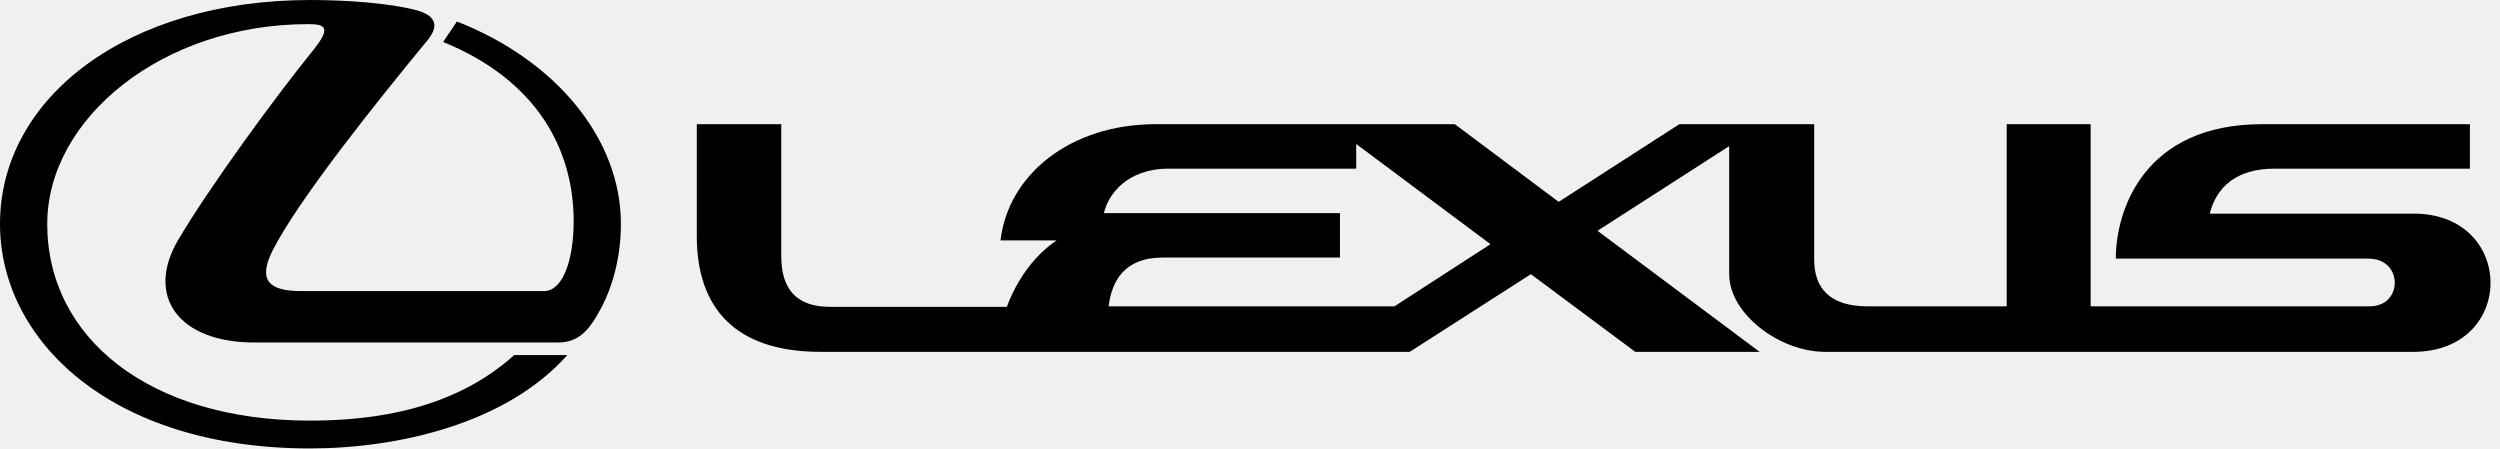
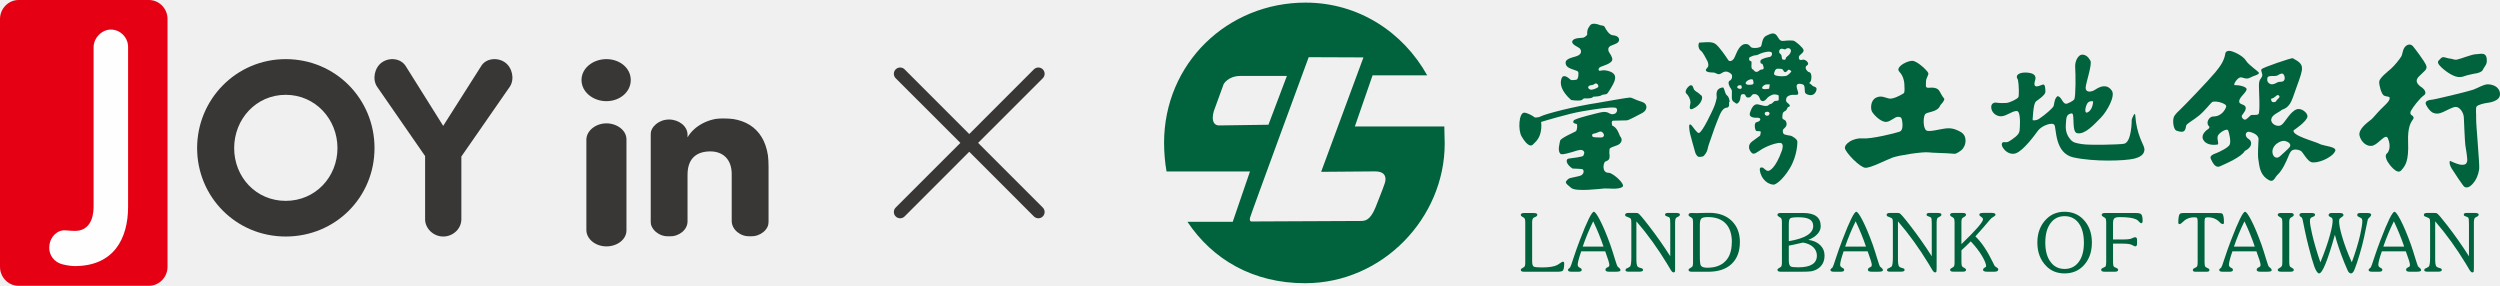
- <svg xmlns="http://www.w3.org/2000/svg" width="223px" height="40px" viewBox="0 0 223 40" version="1.1">
-   <g id="組件" stroke="none" stroke-width="1" fill="none" fill-rule="evenodd">
-     <g id="web-header-login" transform="translate(-609, -30)" fill="#000000" fill-rule="nonzero">
-       <g id="logo_m" transform="translate(609, 30)">
-         <g id="XMLID_413_">
-           <path d="M40.757,1.918 L39.527,3.743 C47.811,7.111 51.172,13.24 51.172,19.743 C51.172,23.018 50.272,25.965 48.521,25.965 C42.793,25.965 30.485,25.965 26.84,25.965 C23.905,25.965 23.006,24.936 24.331,22.316 C26.698,17.684 33.799,8.842 38.201,3.509 C38.817,2.713 39.385,1.497 37.065,0.889 C34.698,0.281 30.911,0 27.692,0 C11.361,0 0,8.702 0,19.977 C0,30.316 9.846,40 27.645,40 C35.503,40 45.16,37.801 50.604,31.673 L45.87,31.673 C40.568,36.444 33.609,37.52 27.645,37.52 C13.302,37.52 4.213,30.129 4.213,19.977 C4.213,10.573 14.485,2.152 27.503,2.152 C29.065,2.152 29.538,2.48 27.929,4.491 C24.615,8.561 18.698,16.655 15.905,21.38 C12.923,26.433 15.953,30.55 22.675,30.55 C27.456,30.55 44.402,30.55 49.799,30.55 C51.456,30.55 52.45,29.614 53.396,27.883 C54.201,26.526 55.385,23.719 55.385,19.977 C55.385,12.398 49.609,5.38 40.757,1.918 Z" id="XMLID_414_" />
-         </g>
-         <g id="XMLID_406_" transform="translate(62.1538, 11.0769)">
-           <path d="M153.156,7.98 C149.319,7.98 140.382,7.98 134.954,7.98 C135.562,5.591 137.34,3.966 140.756,3.966 C144.78,3.966 158.163,3.966 158.163,3.966 L158.163,0 C158.163,0 149.085,0 139.633,0 C129.104,0 126.577,7.645 126.577,11.993 C126.577,11.993 145.295,11.993 149.132,11.993 C152.22,11.993 152.22,16.246 149.226,16.246 C146.137,16.246 124.331,16.246 124.331,16.246 L124.331,0 L116.844,0 L116.844,16.246 C116.844,16.246 108.515,16.246 104.397,16.246 C101.075,16.246 99.671,14.622 99.671,12.089 C99.671,9.031 99.671,0 99.671,0 L87.645,0 L76.882,6.929 L67.617,0 C57.135,0 57.182,0 40.945,0 C33.224,0 27.749,4.587 27.094,10.369 L32.101,10.369 C30.088,11.707 28.544,13.905 27.655,16.294 C19.981,16.294 13.617,16.294 11.886,16.294 C8.891,16.294 7.534,14.717 7.534,11.755 C7.534,9.795 7.534,0 7.534,0 L0,0 C0,0 0,5.352 0,9.987 C0,16.342 3.369,20.308 11.043,20.308 C17.501,20.308 63.593,20.308 63.593,20.308 L74.402,13.379 L83.714,20.308 L94.804,20.308 L80.345,9.509 L92.09,1.959 C92.09,4.587 92.09,9.891 92.09,13.379 C92.09,16.915 96.583,20.308 100.654,20.308 C105.988,20.308 144.359,20.308 153.156,20.308 C162.328,20.26 162.234,7.98 153.156,7.98 Z M62.236,16.246 C62.236,16.246 49.508,16.246 36.733,16.246 C37.014,14.048 38.09,11.898 41.553,11.898 C47.823,11.898 57.369,11.898 57.369,11.898 L57.369,7.932 L36.312,7.932 C36.686,6.307 38.324,3.966 42.114,3.966 C48.385,3.966 58.82,3.966 58.82,3.966 L58.82,1.768 L70.799,10.703 L62.236,16.246 Z" id="XMLID_407_" />
+ <svg xmlns="http://www.w3.org/2000/svg" id="_圖層_1" version="1.1" viewBox="0 0 795.7 90.97">
+   <defs>
+     <style>
+       .st0 {
+         mask: url(#mask);
+       }
+ 
+       .st1 {
+         fill: #fff;
+       }
+ 
+       .st1, .st2, .st3, .st4 {
+         fill-rule: evenodd;
+       }
+ 
+       .st2 {
+         fill: #fefefe;
+       }
+ 
+       .st3 {
+         fill: #393636;
+       }
+ 
+       .st4 {
+         fill: #e50113;
+       }
+ 
+       .st5 {
+         fill: #00633e;
+       }
+     </style>
+     <mask id="mask" x="207.03" y="37.64" width="37.64" height="37.64" maskUnits="userSpaceOnUse">
+       <g id="mask-2">
+         <polygon id="path-1" class="st1" points="207.03 37.64 244.67 37.64 244.67 75.28 207.03 75.28 207.03 37.64" />
+       </g>
+     </mask>
+   </defs>
+   <g>
+     <path class="st5" d="M497.85,83.84c0,1.15-.13,1.91-.39,2.26-.21.26-.8.39-1.75.39h-10.64c-.7,0-1.04-.2-1.04-.59,0-.18.11-.34.34-.47.21-.14.45-.29.73-.45.24-.16.36-.64.36-1.43v-12.84c0-.59-.08-1-.24-1.22-.06-.12-.3-.29-.73-.51-.3-.18-.46-.38-.46-.59,0-.4.35-.59,1.04-.59h3.01c.81,0,1.22.18,1.22.53,0,.24-.11.43-.34.57-.29.12-.57.25-.82.39-.32.22-.49.7-.49,1.43v12.43c0,.91.17,1.48.51,1.7.31.18,1.19.27,2.64.27,2.24,0,3.85-.26,4.86-.78.21-.1.55-.32,1.02-.66.34-.26.6-.39.78-.39.26,0,.39.19.39.56" />
+     <path class="st5" d="M515.76,86.01c0,.32-.45.47-1.36.47h-2.28c-.76,0-1.14-.21-1.14-.62,0-.22.09-.41.29-.57.03,0,.28-.14.73-.42.15-.08.22-.28.22-.59,0-.49-.44-1.93-1.31-4.28h-7.64c-.74,2.14-1.12,3.57-1.12,4.31,0,.3.16.55.46.78.2.1.38.21.56.32.18.1.26.26.26.51,0,.38-.37.57-1.11.57h-2.16c-.74,0-1.11-.2-1.11-.59,0-.14.1-.29.31-.45s.33-.26.36-.32c.15-.2.49-1.13,1.02-2.8.73-2.22,1.45-4.24,2.16-6.07,2.26-5.91,3.73-8.86,4.39-8.86.37,0,1.02.89,1.94,2.65,1.02,1.96,2.12,4.58,3.3,7.84.45,1.31.94,2.82,1.46,4.55.41,1.29.66,2.05.78,2.29.05.1.25.29.61.57.26.22.39.45.39.72M510.37,78.49c-.88-2.61-1.97-5.3-3.28-8.05-1.29,2.61-2.41,5.3-3.34,8.05h6.63-.01Z" />
+     <path class="st5" d="M534.67,68.29c0,.26-.14.46-.41.59-.44.22-.69.36-.75.42-.24.24-.36.76-.36,1.57v14.42c0,.57,0,.94-.05,1.1-.07.22-.21.32-.44.32s-.53-.24-.85-.72c-.41-.7-.82-1.39-1.24-2.08-2.98-4.91-6.22-9.4-9.74-13.46v12.33c0,.76.07,1.34.22,1.76.08.26.32.47.71.62.29.1.57.19.85.27.22.09.34.26.34.48,0,.38-.4.56-1.19.56h-3.37c-.68,0-1.02-.15-1.02-.45,0-.26.07-.43.2-.51.32-.09.74-.32,1.26-.68.26-.35.39-1.3.39-2.82v-10.94c0-.79-.05-1.27-.17-1.43-.09-.16-.38-.32-.85-.51l-.7-.27c-.18-.12-.26-.28-.26-.47,0-.42.37-.62,1.11-.62h2.04c.5,0,.82.03.95.09.37.16,1.48,1.44,3.32,3.83,2.45,3.16,4.76,6.44,6.95,9.87v-10.34c0-1.09-.07-1.74-.2-1.93-.08-.1-.3-.22-.68-.36-.34-.12-.53-.19-.55-.21-.15-.08-.22-.22-.22-.42,0-.36.32-.53.95-.53h2.45c.89,0,1.34.17,1.34.51" />
+     <path class="st5" d="M553.77,77.09c0,2.95-.89,5.26-2.65,6.93-1.74,1.65-4.22,2.47-7.43,2.47h-5.22c-.7,0-1.04-.2-1.04-.59,0-.18.11-.34.34-.47.21-.14.45-.29.73-.45.24-.16.36-.64.36-1.43v-12.84c0-.59-.08-1-.24-1.22-.07-.12-.31-.29-.73-.51-.31-.18-.46-.38-.46-.59,0-.4.29-.59.88-.59h.51c.37.02.74.03,1.12.03.5,0,1.2-.02,2.11-.06.91-.02,1.56-.03,1.97-.03,3.01,0,5.39.85,7.14,2.55,1.74,1.68,2.62,3.95,2.62,6.81M551.22,77.09c0-2.59-.66-4.58-1.97-5.95-1.3-1.36-3.18-2.05-5.64-2.05-1.15,0-1.86.17-2.14.51-.29.32-.44.95-.44,1.91v10.26c0,1.49.11,2.4.31,2.73.26.47.94.71,2.04.71,2.53,0,4.46-.7,5.8-2.11,1.34-1.36,2.01-3.36,2.01-6.01" />
+     <path class="st5" d="M580.71,81.4c0,1.76-.68,3.12-2.04,4.07-.65.45-1.41.75-2.3.89-.55.08-1.48.12-2.79.12h-6.82c-.7,0-1.04-.2-1.04-.59,0-.18.11-.34.34-.47.21-.14.45-.29.73-.45.24-.16.36-.64.36-1.43v-12.84c0-.59-.08-1-.24-1.22-.07-.12-.31-.29-.73-.51-.31-.18-.46-.38-.46-.59,0-.4.35-.59,1.04-.59h7.19c3.7,0,5.55,1.4,5.55,4.19,0,.89-.33,1.7-.99,2.44-.71.81-1.7,1.46-2.96,1.93,1.6.2,2.86.76,3.78,1.66.93.91,1.39,2.04,1.39,3.39M577.11,71.95c0-.99-.38-1.7-1.14-2.14-.74-.43-1.93-.66-3.55-.66-1.47,0-2.36.11-2.64.36-.29.2-.44.82-.44,1.87v5.38c5.18-.87,7.77-2.48,7.77-4.82M578.28,81.34c0-1.03-.39-1.93-1.17-2.68-.78-.74-1.86-1.22-3.26-1.46-2.23.53-3.74.86-4.51.98v4.72c0,1.01.2,1.65.61,1.91.29.18,1.1.27,2.43.27,3.93,0,5.9-1.25,5.9-3.74" />
+     <path class="st5" d="M599.29,86.01c0,.32-.45.47-1.36.47h-2.28c-.76,0-1.14-.21-1.14-.62,0-.22.09-.41.29-.57.03,0,.28-.14.73-.42.15-.08.22-.28.22-.59,0-.49-.44-1.93-1.31-4.28h-7.65c-.74,2.14-1.11,3.57-1.11,4.31,0,.3.16.55.46.78.2.1.38.21.56.32.18.1.26.26.26.51,0,.38-.37.57-1.11.57h-2.16c-.74,0-1.11-.2-1.11-.59,0-.14.1-.29.31-.45.21-.16.33-.26.36-.32.15-.2.49-1.13,1.02-2.8.73-2.22,1.45-4.24,2.16-6.07,2.26-5.91,3.73-8.86,4.39-8.86.37,0,1.02.89,1.94,2.65,1.02,1.96,2.12,4.58,3.3,7.84.45,1.31.94,2.82,1.46,4.55.41,1.29.66,2.05.78,2.29.05.1.25.29.61.57.26.22.39.45.39.72M593.9,78.49c-.87-2.61-1.97-5.3-3.28-8.05-1.29,2.61-2.41,5.3-3.35,8.05h6.63Z" />
+     <path class="st5" d="M617.91,68.29c0,.26-.14.46-.41.59-.43.22-.69.36-.75.42-.24.24-.36.76-.36,1.57v14.42c0,.57-.02.94-.05,1.1-.07.22-.21.32-.44.32s-.53-.24-.85-.72c-.41-.7-.82-1.39-1.24-2.08-2.98-4.91-6.22-9.4-9.73-13.46v12.33c0,.76.07,1.34.22,1.76.08.26.31.47.7.62.29.1.57.19.85.27.22.09.34.26.34.48,0,.38-.4.56-1.19.56h-3.37c-.68,0-1.02-.15-1.02-.45,0-.26.07-.43.2-.51.32-.09.74-.32,1.26-.68.26-.35.39-1.3.39-2.82v-10.94c0-.79-.06-1.27-.17-1.43-.09-.16-.38-.32-.85-.51l-.7-.27c-.18-.12-.27-.28-.27-.47,0-.42.37-.62,1.11-.62h2.04c.5,0,.82.03.95.09.37.16,1.48,1.44,3.32,3.83,2.45,3.16,4.76,6.44,6.95,9.87v-10.34c0-1.09-.07-1.74-.2-1.93-.08-.1-.31-.22-.68-.36-.34-.12-.53-.19-.55-.21-.15-.08-.22-.22-.22-.42,0-.36.32-.53.95-.53h2.45c.89,0,1.34.17,1.34.51" />
+     <path class="st5" d="M636.01,85.74c0,.49-.41.74-1.21.74h-2.33c-.88,0-1.31-.21-1.31-.62,0-.22.16-.44.46-.66.13-.06.25-.12.36-.18.09-.06.15-.19.15-.39,0-.55-.36-1.49-1.09-2.82-.95-1.66-2.22-3.33-3.79-4.99-.79.81-1.78,1.76-2.96,2.85v3.86c0,.64.09,1.07.26,1.31.06.08.3.23.7.45.34.18.51.38.51.59,0,.4-.35.59-1.04.59h-3.01c-.7,0-1.04-.2-1.04-.59,0-.18.11-.34.34-.47.21-.14.45-.29.73-.45.24-.16.36-.64.36-1.43v-12.84c0-.59-.08-1-.24-1.22-.07-.12-.3-.29-.73-.51-.31-.18-.46-.38-.46-.59,0-.4.35-.59,1.04-.59h3.01c.7,0,1.04.2,1.04.59,0,.18-.12.34-.36.51-.21.14-.45.29-.71.45-.28.18-.41.64-.41,1.36v7.01c4.58-4.4,6.87-7.03,6.87-7.91,0-.26-.16-.49-.49-.72-.16-.09-.32-.21-.46-.32-.15-.09-.22-.26-.22-.48,0-.34.41-.51,1.22-.51h2.74c.79,0,1.19.2,1.19.59,0,.2-.18.4-.55.59-.52.28-.91.59-1.19.95-1.05,1.28-2.61,3.07-4.66,5.35,1.89,1.78,3.76,4.55,5.58,8.29.13.28.26.55.39.8.11.26.24.43.39.51.21.14.41.28.61.42.21.12.31.27.31.45" />
+     <path class="st5" d="M665.81,77.21c0,3.09-.94,5.59-2.82,7.49-1.54,1.54-3.5,2.32-5.88,2.32s-4.29-.77-5.82-2.32c-1.9-1.93-2.84-4.42-2.84-7.49s.95-5.56,2.84-7.46c1.54-1.57,3.48-2.35,5.82-2.35s4.34.78,5.88,2.35c1.88,1.89,2.82,4.37,2.82,7.46M663.26,77.21c0-2.61-.55-4.68-1.65-6.18-1.1-1.49-2.59-2.23-4.49-2.23s-3.39.75-4.49,2.26c-1.1,1.49-1.65,3.53-1.65,6.15s.55,4.67,1.68,6.16c1.08,1.49,2.57,2.23,4.47,2.23s3.4-.75,4.51-2.26c1.09-1.47,1.63-3.51,1.63-6.12" />
+     <path class="st5" d="M681.94,70.37c0,.45-.14.68-.43.68-.16,0-.39-.16-.68-.47-.32-.38-.62-.63-.9-.74-.99-.49-2.75-.74-5.29-.74-.88,0-1.44.14-1.7.42-.28.24-.41.79-.41,1.67v5.03h3.08c1,0,1.76-.05,2.28-.15.24-.04.56-.16.95-.36.34-.14.58-.21.73-.21.41,0,.61.29.61.86v1.22c0,.55-.2.83-.61.83-.11,0-.35-.1-.7-.3-.39-.2-.71-.32-.97-.39-.53-.12-1.3-.18-2.28-.18h-3.08v6.01c0,.66.09,1.09.26,1.31.06.08.32.22.78.42.39.16.58.36.58.59,0,.42-.36.62-1.09.62h-3.2c-.74,0-1.11-.21-1.11-.62,0-.24.18-.44.53-.59.49-.22.74-.34.78-.39.2-.22.29-.66.29-1.34v-12.84c0-.59-.08-1-.24-1.22-.07-.12-.3-.29-.73-.51-.3-.18-.46-.38-.46-.59,0-.4.35-.59,1.04-.59h9.85c.88,0,1.43.13,1.68.39.31.34.46,1.07.46,2.2" />
+     <path class="st5" d="M707.83,70.79c0,.36-.11.53-.34.53s-.49-.11-.73-.32c-.22-.24-.46-.47-.7-.68-.92-.78-2.03-1.16-3.32-1.16-.47,0-.77.09-.9.26-.11.18-.17.53-.17,1.07v12.99c0,.71.08,1.19.24,1.43.09.1.36.24.78.45.36.14.53.34.53.62,0,.34-.29.51-.88.51h-3.55c-.57,0-.85-.17-.85-.51,0-.26.12-.45.36-.56.24-.12.5-.26.78-.42.26-.14.39-.64.39-1.51v-12.99c0-.53-.06-.91-.17-1.1-.11-.16-.41-.24-.9-.24-1.1,0-2.08.28-2.94.86-.18.12-.5.41-.97.86-.31.3-.58.45-.82.45s-.36-.18-.36-.53c0-1.36.15-2.26.44-2.68.16-.22.59-.32,1.29-.32h10.78c.8,0,1.28.06,1.46.18.37.3.56,1.24.56,2.82" />
+     <path class="st5" d="M723.03,86.01c0,.32-.45.47-1.36.47h-2.28c-.76,0-1.14-.21-1.14-.62,0-.22.09-.41.29-.57.03,0,.28-.14.73-.42.15-.08.22-.28.22-.59,0-.49-.43-1.93-1.31-4.28h-7.65c-.74,2.14-1.11,3.57-1.11,4.31,0,.3.16.55.46.78.2.1.38.21.56.32.18.1.26.26.26.51,0,.38-.37.57-1.11.57h-2.16c-.74,0-1.11-.2-1.11-.59,0-.14.1-.29.31-.45.21-.16.33-.26.36-.32.14-.2.49-1.13,1.02-2.8.72-2.22,1.45-4.24,2.16-6.07,2.27-5.91,3.73-8.86,4.39-8.86.37,0,1.02.89,1.94,2.65,1.02,1.96,2.12,4.58,3.3,7.84.45,1.31.94,2.82,1.45,4.55.41,1.29.66,2.05.78,2.29.05.1.25.29.61.57.26.22.39.45.39.72M717.65,78.49c-.88-2.61-1.97-5.3-3.28-8.05-1.3,2.61-2.41,5.3-3.35,8.05h6.63Z" />
+     <path class="st5" d="M730.07,85.89c0,.4-.34.59-1.04.59h-3.03c-.7,0-1.04-.2-1.04-.59,0-.22.22-.44.66-.66s.69-.53.75-.95c.03-.18.05-.43.05-.74v-12.84c0-.59-.08-1-.24-1.22-.06-.12-.3-.29-.73-.51-.32-.18-.49-.38-.49-.59,0-.4.34-.59,1.04-.59h3.03c.7,0,1.04.2,1.04.59,0,.2-.11.36-.31.51-.24.14-.48.28-.7.42-.29.2-.44.66-.44,1.4v12.84c0,.64.09,1.07.26,1.3.07.08.29.23.68.45.34.18.51.38.51.59" />
+     <path class="st5" d="M754.68,68.41c0,.2-.12.41-.36.63-.34.3-.57.55-.68.77-.06.14-.28,1.17-.66,3.09-.68,3.61-1.61,7.18-2.79,10.7-.47,1.35-.8,2.21-.97,2.59-.29.55-.61.83-.95.83-.37,0-.7-.27-.99-.8-.18-.34-.53-1.16-1.07-2.47-1.39-3.47-2.41-6.48-3.06-9.03-2.3,8.2-3.97,12.3-5.02,12.3-.47,0-.97-.72-1.51-2.14-.47-1.27-1.1-3.46-1.89-6.57-.41-1.57-.78-3.21-1.14-4.93-.24-1.11-.47-2.21-.68-3.3-.09-.48-.22-.77-.36-.89-.15-.1-.28-.19-.41-.27-.18-.14-.27-.3-.27-.51,0-.42.32-.62.95-.62h2.84c.78,0,1.17.17,1.17.51,0,.26-.12.45-.36.57-.28.1-.55.22-.82.36-.29.14-.44.51-.44,1.13,0,.76.22,2.12.68,4.1.64,2.76,1.51,5.76,2.64,9.03,1.32-3.17,2.34-6.07,3.06-8.71.57-2.1.85-3.63.85-4.58,0-.4-.09-.7-.29-.89-.05-.04-.27-.16-.66-.36-.22-.12-.34-.28-.34-.48,0-.45.33-.68.99-.68h2.55c.8,0,1.19.22,1.19.66,0,.22-.22.45-.66.72-.31.18-.51.36-.61.53-.08.16-.12.43-.12.8,0,.97.29,2.48.88,4.52.74,2.64,1.8,5.46,3.16,8.47,1.16-3.16,2.05-6.07,2.67-8.74.45-2.04.68-3.51.68-4.4,0-.45-.13-.77-.39-.95-.26-.14-.53-.28-.82-.42-.28-.14-.41-.34-.41-.59,0-.4.3-.59.93-.59h2.41c.74,0,1.11.21,1.11.62" />
+     <path class="st5" d="M770.58,86.01c0,.32-.45.47-1.36.47h-2.28c-.76,0-1.14-.21-1.14-.62,0-.22.09-.41.29-.57.03,0,.28-.14.73-.42.15-.08.22-.28.22-.59,0-.49-.43-1.93-1.31-4.28h-7.64c-.74,2.14-1.12,3.57-1.12,4.31,0,.3.16.55.46.78.2.1.38.21.56.32.18.1.26.26.26.51,0,.38-.37.57-1.11.57h-2.16c-.74,0-1.11-.2-1.11-.59,0-.14.11-.29.32-.45.21-.16.33-.26.36-.32.14-.2.49-1.13,1.02-2.8.73-2.22,1.45-4.24,2.16-6.07,2.26-5.91,3.73-8.86,4.39-8.86.37,0,1.02.89,1.94,2.65,1.02,1.96,2.12,4.58,3.3,7.84.45,1.31.94,2.82,1.45,4.55.41,1.29.66,2.05.78,2.29.05.1.25.29.61.57.26.22.39.45.39.72M765.2,78.49c-.88-2.61-1.97-5.3-3.28-8.05-1.3,2.61-2.41,5.3-3.35,8.05h6.63Z" />
+     <path class="st5" d="M788.91,68.29c0,.26-.14.46-.41.59-.43.22-.69.36-.75.42-.24.24-.36.76-.36,1.57v14.42c0,.57-.02.94-.05,1.1-.07.22-.21.32-.44.32s-.53-.24-.85-.72c-.41-.7-.82-1.39-1.24-2.08-2.98-4.91-6.22-9.4-9.74-13.46v12.33c0,.76.07,1.34.22,1.76.08.26.32.47.7.62.29.1.57.19.85.27.23.09.34.26.34.48,0,.38-.4.56-1.19.56h-3.37c-.68,0-1.02-.15-1.02-.45,0-.26.07-.43.2-.51.32-.09.74-.32,1.26-.68.26-.35.39-1.3.39-2.82v-10.94c0-.79-.06-1.27-.17-1.43-.09-.16-.38-.32-.85-.51l-.7-.27c-.18-.12-.27-.28-.27-.47,0-.42.37-.62,1.11-.62h2.04c.5,0,.82.03.95.09.37.16,1.48,1.44,3.32,3.83,2.44,3.16,4.76,6.44,6.94,9.87v-10.34c0-1.09-.07-1.74-.2-1.93-.08-.1-.3-.22-.68-.36-.34-.12-.53-.19-.55-.21-.15-.08-.22-.22-.22-.42,0-.36.31-.53.95-.53h2.45c.89,0,1.34.17,1.34.51" />
+     <path class="st5" d="M431.22,40.25l5.64-16.27h17.39c-7.64-13.71-21.84-23.15-38.73-23.15-24.78,0-45.02,19.26-45.02,44.65,0,2.84.28,6.39.79,9.1h26.55l-5.49,16.02h-14.41c8.03,12.03,20.92,19.54,37.43,19.54,24.76,0,44.45-20.84,44.45-44.44,0-1.88-.12-3.23-.12-5.45h-28.48ZM388.3,39.92s-3.34.52-1.96-4.57l3.13-8.59s1.39-2.59,5.36-2.59h14.76l-5.87,15.53-15.43.22h0ZM440.54,58.91s-.8,2.31-2.67,6.93c-1.87,4.64-3.57,4.49-5.18,4.49s-34.48.16-34.48.16c0,0-.61-.07-.34-1.22.28-1.16,18.66-51.07,18.66-51.07l17.43.07-13.47,36.42,17.16-.14c4.99,0,2.88,4.36,2.88,4.36" />
+     <path class="st5" d="M785.4,23.92c.88-.18,2.22-.55,2.85-.58.63-.19,1.67-.41,1.98-1.11.44-.97,1.2-1.53,1.26-2.61.2-3.39-2.05-2.37-3.39-2.37s-4.86,1.5-6.19,1.74c-.78.14-1.16-.29-2.66-.43-.59-.06-1.69-.76-2.32-.05-.63.72-1.41.98-.68,2.03.77,1.11,3.34,3.14,5.22,3.76,1.89.63,3.09-.21,3.92-.39" />
+     <path class="st5" d="M624.19,42.07c-1.15-.64-2.57-1.39-4.59-1.22-2.02.16-5.42,1.24-6.43.69-1-.54-1.17-3.71-.53-5.05.49-1.06,4.05-.53,4.97-3.06.38-.43,1.29-1.34,1.22-1.99-1.56-1.95-1.3-2.86-2.68-3.36-.85-.32-1.86-.14-2.43-.14-1.02,0-.71-.78-.71-2s.95-2.01.71-2.71c-.23-.72-3.52-3.87-5.07-3.87s-4.44,1.49-4.44,2.76c0,.59.66.95,1.15,1.84.54.97.76,2.34.76,2.83,0,.93.24,2.59-.23,2.91-.61.4-3.12,1.84-4.44,1.68s-2.55-1.16-4.34-.3c-1.78.86-1.78,3.47-1.32,4.39.47.95,2.9,3.53,4.67,3.32,1.3-.15,2.66-1.61,3.59-1.61s1.21.25,1.36,1.28c.16,1.01.34,3.04-.78,3.44-1.35.48-9.03,2.4-11.91,2.16-2.87-.25-5.74,1.72-5.51,3.14.24,1.41,4.79,6.12,6.5,6.2,1.7.08,6.47-2.42,8.57-3.22,2.09-.78,9.72-1.92,11.5-1.69,1.45.2,5.02.16,8.47.47.64-.16,1.68-.86,2.02-1.16,1.78-1.58,1.81-4.66-.11-5.72" />
+     <path class="st5" d="M767.36,35.28c.52-1.05,2.78-4.02,4.16-4.97.88-.6.26-1.72-.44-2.28-.7-.55-2.99-1.78-1.26-3.61,1.72-1.83,2.97-2.28,2.34-3.71-.62-1.43-3.57-5.28-4.14-5.96,0,0-.86-1.11-2.12-.24s-1.11,2.64-1.65,3.51c-.55.88-2.09,2.86-3.34,3.94-.83.71-3.47,2.8-3.64,3.92-.15,1.12.66,3.88,1.36,4.44.71.55,1.99.24,1.97.89-.03,1.07-1.55,2.26-2.86,3.58s-2.44,2.79-2.99,3.22c-1.1.87-4.23,3.06-3.76,5.14.47,2.07,2.47,3.8,4.35,3.16,1.87-.65,3.93-3.95,4.66-2.32,1.07,2.39.4,4.32-.31,4.87-.7.55-.21,1.8.19,2.53.39.72,3.02,4.39,4.36,2.86,1.32-1.5,2.45-2.8,2.21-9.07-.18-4.61.86-6.1,1.25-6.74s.89-.9.06-1.67c-.99-.42-.42-1.49-.42-1.49" />
+     <path class="st5" d="M738.24,45.77c-1.59-.8-8.99-2.66-8.2-4.32,0,0,4.32-2.82,4.38-4.43.04-1.07-1.89-2.77-3.44-2.22-2.12.75-3.68,4.21-4.87,4.99s-3.38-.28-3.22-1.77c.16-1.5,2.36-2.19,3.16-2.9.51-.45,1.63-.34,2.82-2.14.66-1,1.14-2.65,2.05-5.16,2.36-6.52,2.72-7.2-1.22-9.31-.52-.05-9.57,2.95-9.92,3.55-.33.57.57,1.46.16,2.33-.39.89-.97.78-.97,3,0,1.26.43,8.36-.14,8.91-.55.55-2.08.03-2.55.45-.49.39-1.21,1.33-1.77,1.33s-1.29-.89-.89-1.44c.4-.56,1.53-1.83,1.05-2.7-.47-.87-1.99-.63-1.99-1.66,0-1.3,2.2-2.77,2.37-3.79.16-1.03-2.93-1.47-3.72-1.39-.78.1.72-2.41,1.83-2.49.44-.03,1.15.4,2.05.39.64,0,1.43-.57,2.05-.78.75-.24,1.72-.61,1.72-1,0-.45-3.29-2.47-4.16-3.96-.88-1.5-4.05-3.01-5.24-3.08-.39-.02-1.2.11-1.3.83-.33,2.27-1.61,4.1-3.22,6.04-2.11,2.56-10.19,10.95-11.14,11.81-.35.32-1.78,1.61-2.05,2.44-.46,1.41-.05,3.82.78,4.26,2.27.78,2.89.45,3.16-1.61.36-.75,2.39-1.73,4.22-3.27,1.84-1.55,3.59-3.93,4.1-4.21,1.04-.55,4.66.49,4.43,1.44-.25.94-1.49,3.2-4.16,3.16-1.22,0-2.59,2.01-1.22,3.22,0,0,.1.43-.17.61-.8.55-2.52,1.89-1.83,3.44.72,1.61,2.82,1.96,4.6,1.66.67-.11-.39-1.86.17-2.89.56-1.03,2.76-2.29,3.16-1.66.39.64,1.03,3.65.55,4.6-.47.95-3.09,2.21-4.05,2.6s-2.5.84-1.94,1.94c.55,1.1,1.36,3.03,2.93,2.33,1.61-.72,6.91-2.98,7.87-4.88,2.82-1.39,2.11-3.3,1.33-3.72-1.55-.83-1.26-2.72.33-2.32,1.59.39,2.72,1.25,2.72,2.27s-.37,4.7-.05,6.59c.31,1.9.43,4.41,2.66,6.04,2.27,1.66,2.32-.24,3.49-1.33,1.49-1.39,2.67-4.03,3.38-5.76.3-.74.67-1.75,1.39-2.05.97-.41,2.33.06,2.65.3.55.39,2.01,3.13,3.22,3.53,1.83.61,6.68-1.35,7.65-3.49.66-1.45-3.46-1.55-5.05-2.32M724.78,31.72c-.2.16-.33.7-.71.74-.26.03-.85.24-1.09-.33-.06-.13-.36-.76.14-.8.76-.07,1.53-1.24,1.96-1.07.97.41.09,1.14-.31,1.46M724.77,26.26c-.78.45-1.52.72-2.11.5-1.61-.61-.89-2.22-.89-2.22.47-.55,1.87-.23,2.66-.39s.78-.48,1.66-.72c.87-.24,1.28,1.25,1,1.94-.42,1.01-1.48.41-2.32.89M728.67,46.91c-.5.6-1.87,1.79-2.98,2.82-1.11,1.03-2.43.21-2.43-1.47,0-1.1.73-2.07,1.39-2.55.89-.64,1.75-.94,2.46-.87.71.09,2.55.87,1.55,2.07" />
+     <path class="st5" d="M791.86,26.83c-1.41,0-3.16,1.18-4.72,1.73s-12.52,3.19-13.24,3.19c-.55,0-1.95.31-1.87,1.11.07.8,1.41,2.63,2.34,3.03.95.39,1.78.41,3.19-.22,1.41-.64,3.03-1.58,3.97-1.64,1.35-.09,2.59,1.82,2.66,3.34.07,1.51.32,7.74.48,8.85.16,1.12.74,4.2.58,5.08-.16.86-.66,1.16-1.59,1.16s-2.05-.44-3.87-1.26c-.32.49-.05,1.49.49,2.37.56.86,3.63,5.66,4.14,5.93,1.01.53,2.17-.28,3.26-1.86,1.09-1.59,1.34-3.41,1.4-3.97.16-1.4-1.05-14.44-.97-15.87.07-1.43-.24-3.36.15-3.91.39-.55,2.51-1.03,3.14-1.11.63-.08,4.37-.47,4.3-2.85-.08-2.39-2.43-3.09-3.84-3.09" />
+     <path class="st5" d="M682.48,47.16c-.19-1.21-2.47-4.3-2.86-10.41-.09-1.47-1.07.99-1.14,1.4,0,0,.05,7.25-2.52,7.62-1.83.26-10.97.51-13.43.08-1.76-.3-2.66-.44-3.49-1.39-.81-.92-1.7-2.34-1.53-4.7.07-1.09.09-2.14.37-2.74.33-.7,1.06-.88,1.49-.93,1.15-.14-.18,6.18,1.86,6.32,2.42.42,5.36-2.84,7.49-5.02,1.82-1.87,4.65-6.78,3.44-8.53-1.67-2.41-3.99-1.19-5.34-.3-1.34.89-3.08.86-3-.68.07-1.54,2.15-7.36,1.51-8.57-.64-1.21-1.58-1.99-2.7-1.91-1.11.07-2.29,1.94-2.14,4.05.16,2.11.2,9.24-.28,10.14-.28.52-2.23,1.51-2.7,1.44-1.1-.16-1.41-2.36-2.65-2.42-.93.73-.97,2.01-1.21,3.07-.15.65-2.84,2.95-4.65,4.14-1.1.72-2.05.42-2.05.42,0,0,0-.76.16-2.39.16-1.62.38-3.18,1.01-3.66.64-.49,2.89-1.93,2.89-2.97s-.07-2.48-.79-2.32c-.71.16-3.34,1.78-2.55-1.11.75-1.98-.72-2.61-2.79-2.7-2.07-.08-3.72.74-2.6,2.32.32,1.61.37,5,.14,5.49-.31.63-2.82,1.78-3.76,1.86-.97.08-2.14.07-3.26-.09-1.11-.17-1.94.68-1.53,2.14s2.06,2.57,3.81,2.09c1.75-.49,4.15-2.39,4.79-1.16.63,1.21.46,4.52.32,5.86-.14,1.4-2.14,2.6-3.26,3.34-1.01.67-1.63.05-2.14.42-1.1.8,1.44,4.37,4.18,3.44,2.39-.81,5.96-5.67,7.07-7.21,1.11-1.54,4.62-2.91,5.26-1.77s.05,8.97,6.04,10.28c6.61,1.44,16.24,1.11,19.2.42,1.81-.42,3.67-1.3,3.35-3.36M664.44,32.79c.64-.82,1.76-.53,1.76-.53-.08,2.11-1.13,3.41-2,3.58-.88.16-.4-2.24.24-3.05" />
+     <path class="st5" d="M513.17,11.18c-.95-.06-2.1-1.87-2.33-2.44-.31-.78-1.25-.57-1.63-.76s-2.36-.9-3.1.06c-.97,1.27-.97,1.94-.94,3.06,0,0-.71.79-1.28.9s-3.04-.04-3.45,1.09c-.41,1.12,2.03,1.87,2.44,2.4s.77,1.79-1.16,2.41c-1.78.57-3.99.87-3.28,2.75.56,1.48,3.8,1.57,3.91,2.35.11.79,0,2.36-.75,2.4-.75.04-1.39.22-1.72-.03-.34-.26-2.18-2.14-2.85-.45-.68,1.69-.15,4.09,3.04,6.91,1.01.19,3.6.37,3.64-.26l.49-.26s2.59.15,2.78-.45c.15-.22,2.18,0,2.82-.6.34-.22,1.35-.15,1.69-.41s2.14-3.19,2.4-4.09.56-2.32-1.57-3.04c-2.14-.71-2.82-.11-3.23-.19s-.49-.86.34-1.24,3.49-1.03,3.72-2.23c.16-.86-.9-2.2-1.09-2.57s-.45-1.39.56-1.88,2.7-.79,2.7-1.91c0,0,.19-1.35-2.14-1.5M508.58,27.79c-.46.34-1.93,1-2.53.68-1.04-.51-.49-1.28.32-1.34.81-.07,1.18-.44,1.18-.44.81-.55,1.49.76,1.02,1.11" />
+     <path class="st5" d="M522.48,32.38c-1.73-.49-3.01-1.29-3.6-1.34-.59-.05-8.01,1.28-10.28,1.68-7.72,1.16-16.78,3.56-18.17,4.3-.99.52-1.97.35-1.97.35-.45-.45-2.44-1.54-3.36-1.51-1.68.06-1.99,5.55-.81,7.55s2.64,3.7,3.72,2.49c.65-.72,1.42-1.16,2.09-2.91.45-1.17.59-2.86.41-4.18,0,0,8.51-2.61,13-3.37,4.55-.77,9-1.45,10.62-1.16.86.16.7,1.63-.27,1.95-1.8.61-1.53-1.14-4.49-.45-1.01.24-8.16,1.93-8.51,2.59-.49.89.51.96.91,1.07.39.09.24,1.91-.18,2.32-.18.18-4.95,2.18-5.05,3.07-.07.63-.86,2.97,0,4.01.36.45,1.2.22,2.2,0,2.31-.5,4.06-1.48,4.99-.99.94.5.32,1.44.18,1.74-.14.3-3.4.75-4.53.87-1.34.15-.81,2.03,1.16,3.19,0,0,2.53.07,3.02.18.49.09.81,1.11-.11,1.86-.66.53-3.8.81-4.26,1.24-1.25,1.14-1.14,1.2.9,2.89,1.54,1.28,9.2.26,10.52.17,1.33-.1,4.49.45,5.79-.52,1.04-.78-2.84-4.3-4.3-4.47-2.46.06-1.74-3.22-1.22-3.54.86-.47,1.71-.32,1.34-2.78-.05-.3.09-.77.06-1.16-.05-.7,2.5-1.05,3.21-1.73.36-.36,1.2-1.28.1-2.5-.35-.92-.99-2.78-2.44-3.31,0,0-.52-1.57.34-1.57,1.86,0,3.16-.11,4.41-.11.35,0,3.45-1.59,4.88-2.38,1.68-.93,1.74-2.96-.29-3.54M509.6,43.76c-.58,0-2.32,0-2.67-.23,0,0-.7-.87.52-1.04,1.22-.18,2.04-1.26,2.84-.06.58.87-.11,1.34-.7,1.34" />
+     <path class="st5" d="M539.46,34.29c2.14-1.28,2.62-3.32,2.1-3.84-.2-.2-1.11-.94-1.11-.94,0,0-1.05-.59-1.3-1.05s-.3-1.66-1.32-1.24c-1.35,1.02-1.55,2.15-1.11,2.54.66.58,1.32,1.78,1.32,2.9,0,.8-1.05,3.09,1.41,1.63" />
+     <path class="st5" d="M549.32,29.96c-.4-.68-.55-2.24-1.02-2.13-2.66.42-1.8,2.67-1.91,3.37-.05.27-.4,1.97-1.11,3.45-.29.6-3.43,7.51-4.56,7.68-.6.09-1.84-1.91-2.24-2.34-1.36-1.49-.74,1.7-.58,2.49.2.95,1.22,4.41,1.41,5.17.26,1.03.47,1.8,1.24,2.24.17.09,1.19.02,1.49-.12.5-.24,1.36-1.59,1.44-2.26.09-.92,1.24-3.76,1.63-5.03.51-1.66,2.14-5.76,2.54-6.52.4-.76,1.06-1.64,1.88-1.68,1.32-.08.58-1.91.86-1.77s-.03-1.25-.33-1.72c-.17-.25-.58-.55-.74-.83" />
+     <path class="st5" d="M577.03,27.4c-.29-.16-.42-.41-.57-.52-.43-.28-.7-.39-.5-.64.69-.14.89-3.16-.11-3.26-.53-.06-1.85-1.49-.7-2.18,1.03-.6-.51-2.08-1.49-1.78-.98.3-1.2-.29-1.11-.94s1.69-1.3,1.49-2.16c-.2-.84-2.66-2.86-3.16-2.96-.49-.11-1.93-.12-2.91.03-.97.15-1.48,0-2.18-1.27-.98-1.76-2.28-.98-3.65-.33-1.36.65-1.34,2.95-1.63,3.34-.3.39-1.49.66-2.66.5-.97-.14-.84-1.18-2.13-1.22-1.99-.05-2.84,2.44-3.62,4.2-.52,1.19-1.61,1.58-2.05.89s-2.85-4.35-4.18-5.2c-1.32-.84-3.84-.32-5.03-.35-.54.75-.14,2.11.4,2.51.9.66,1.47,2.14,2.25,3.49.78,2.07-.55,2.01-.55,2.78s2.12.75,2.3.75c.68-.03,1.25.59,1.94.53.43-.03.97-.51,1.36-.66.43-.18.93-.22,1.36-.08.99.33,1.32.97,1.32.97,0,0,.36,1.11-.55,1.77-1.16.39,0,2.34.33,2.74.34.4.2.95.2,2.55s.78,1.47,1.27,1.97,1.33-.63,1.44-1.52c.14-1.14.18-1.33.86-1.39,1.11-.08.55,1.08,1.61,1.08,1.22,0,.91-.99,1.82-1.08.91-.08,1.48.36,1.82,1.16.23.53.26.89.86,1.05.64.17,1.25-.51,1.64-1.02.27-.36,1.39-.97,1.88-1.08.26-.07,1.49.05,1.66.28.13.18.04,1.24.05,1.47,0,.36-1.01.2-1.3.36-.34.19-.51.51-.86.75-.42.28-.7.12-1.02.5-.64.75-2.63-.12-3.46-.22-.83-.09-1.72.26-2.49,2.68-.55,1.74,1.93,1.59,2.38,1.58,1.14-.03,1.41,1.02-.33,1.44-.9.22-.46,2.74.03,2.8,1.39.14,1.57-.3,1.16,1.41-.03.11-1.18.84-2.6,1.94-1.42,1.09-1.06,2.59-.11,3.57.75.78,1.68-.2,3.24-1.14,2.02-1.22,4.99-2.15,5.97-1.99,1.22.2.44,2.38.44,2.38-2.05,5.73-3.91,6.45-4.34,6.5-.44.05-.72-.2-1.24-.61-.43-.34-.42-.58-1.22-.42-.8.17.23,5.03,4.09,5.43.55.05,2.76-1.22,5.15-5.12,2.57-4.2,2.46-8.49,2.46-8.49.14-.8-1.68-1.94-2.22-1.99-.53-.05-1.19-.19-1.85-.39s-.64-1.41-.44-1.61c.34-.35,1.22-.93,1.08-1.89-.14-.97-.48-1.01-1.14-1.39-.44-.25-.05-1.91-.05-1.91,0,0,.14-.39.86-.74.18-.09.52-.58.66-1.03.11-.33,1.66-.17-.16-1.59-.58-.45-.28-1.47-.05-1.75.22-.26,1.04-.72,1.79-.7.39.01,1.14.05,1.47-.03.89-.22-.3-1.8-.17-2.88.11-.85,1.4-.65,2.05-.36.86.39.2,2.42.86,2.88.8.55,2.46.98,3.21-.64.66-1.44-.28-1.4-.92-1.75M554.36,27.93c-.13.52-.78.39-1.2.16s-.31-.84.52-.97c.84-.13.68.81.68.81M557.86,26.84c-.39.18-2.07.34-2.24-.29-.21-.8,2.22-1.93,2.37-.94.05.32.32,1.01-.13,1.23M563.08,28.24c-.11,0-1.14.14-1.28.13-.33-.03-.86,0-.94-.34-.1-.5.68-.99,1.09-1.12.31-.09,1.01,0,1.33-.05l-.21,1.39h.01ZM563.63,17.96c-.27.21-1.32.31-1.66.44-.49.18-1.63.45-1.66,1.01-.08,1.21.53.66.68,1.01.97,2.22-.28,1.46-.86,1.88-.57.57-1.41,1.01-2.09-.16-.97-.05-.42-1.96-.6-2.53-.1-.29-.59.02-.73-.73-.11-.64.27-.74.7-.89.36-.13.73-.35,1.12-.36.78-.03,1.36-.39,1.75-.57.8-.37,3.18-.99,3.63-.31.22.33.05.97-.29,1.23M562.98,36.63c-.33.36-1.07.24-1.25-.21-.22-.53.14-.8.6-.84.94-.07,1.06.6.65,1.04M566.29,16.26c.12-.78.78-.91,1.64-.57.28.11.49-.11.73-.26.39-.24,1.28-.13,1.36.68.05.46-.38,1.16-.78,1.51-.08.07-.78.63-.81.76-.1.57-.16.78-1.01.57-.36-.09-.29-1.07-.45-1.41-.26-.57-.81-.44-.68-1.28M570.08,22.87c-.22.24-.81.91-1.33,1.18-.62.32-2.45.24-3,.1-.41-.1-1.28-.16-1.07-.94.29-1.09.66-1.45,1.51-1.33.22.03.82-.02,1.09.16.27.18.38.63.63.81.57.42.99-.49,1.36-.68.11-.05,1.09.4.81.7" />
+   </g>
+   <g id="_組件" data-name="組件">
+     <g id="header-mobile">
+       <g id="logo">
+         <path id="Fill-1" class="st4" d="M47.4,90.97H5.92c-3.26,0-5.92-2.73-5.92-6.06V6.06C0,2.73,2.67,0,5.92,0h41.48c3.26,0,5.92,2.73,5.92,6.06v78.84c0,3.34-2.67,6.06-5.92,6.06" />
+         <path id="Fill-3" class="st2" d="M23.84,73.49c4.29,0,5.95-3.49,5.95-7.71V14.93c.07-2.92,2.63-5.52,5.49-5.52,3.01,0,5.49,2.52,5.49,5.52v50.84c0,10.23-4.59,18.92-17.01,18.92-.83,0-2.26-.16-3.91-.57-2.56-.65-4.44-2.92-4.14-5.85.23-2.92,2.56-5.2,5.19-4.95,1.43.16,2.71.16,2.94.16" />
+         <path id="Fill-5" class="st3" d="M90.93,63.93c9.45,0,16.48-7.6,16.48-16.79s-7.03-16.96-16.48-16.96-16.4,7.76-16.4,16.96,6.95,16.79,16.4,16.79M90.93,18.82c15.83,0,28.27,12.64,28.27,28.31s-12.44,28.15-28.27,28.15-28.19-12.64-28.19-28.15,12.44-28.31,28.19-28.31" />
+         <path id="Fill-7" class="st3" d="M146.84,49.83v19.96c0,2.99-2.61,5.49-5.77,5.49s-5.77-2.59-5.77-5.49v-20.12l-15.33-22.14c-1.5-2.34-.79-5.98,1.58-7.67,2.45-1.7,5.92-1.29,7.5,1.05l12.01,19.15,12.17-19.15c1.5-2.34,5.06-2.75,7.5-1.05,2.37,1.7,3.08,5.33,1.58,7.67l-15.48,22.3Z" />
+         <path id="Fill-9" class="st3" d="M199.39,73.33c0,2.87-2.92,5.09-6.38,5.09s-6.29-2.3-6.38-5.09v-28.98c.09-2.79,3.01-5.09,6.38-5.09s6.38,2.22,6.38,5.09v28.98ZM193.01,18.82c4.29,0,7.75,2.87,7.75,6.65s-3.46,6.73-7.75,6.73-7.93-2.96-7.93-6.73,3.65-6.65,7.93-6.65h0Z" />
+         <g id="_群組" data-name="群組">
+           <g class="st0">
+             <path id="Fill-11" class="st3" d="M218.82,43.73c2.11-3.67,6.74-6.09,11.37-6.09,8.84,0,14.49,5.08,14.49,15.46v17.34c0,2.73-2.7,4.84-5.9,4.84s-5.81-2.19-5.89-4.84v-14.99c0-4.84-2.86-7.26-6.82-7.26s-7.24,1.87-7.24,7.42v14.84c0,2.73-2.69,4.84-5.89,4.84s-5.81-2.19-5.9-4.84v-27.57c.08-2.66,2.78-4.84,5.9-4.84s5.89,2.11,5.89,4.84v.86Z" />
+           </g>
        </g>
      </g>
    </g>
  </g>
+   <path class="st3" d="M285.08,24.9c-.78-.78-.78-2.05,0-2.83.78-.78,2.05-.78,2.83,0l20.58,20.59,20.58-20.59c.78-.78,2.05-.78,2.83,0,.78.78.78,2.05,0,2.83h0l-20.59,20.58,20.59,20.58c.78.78.78,2.05,0,2.83s-2.05.78-2.83,0l-20.58-20.59-20.58,20.59c-.78.78-2.05.78-2.83,0-.78-.78-.78-2.05,0-2.83l20.59-20.58-20.59-20.58Z" />
</svg>
